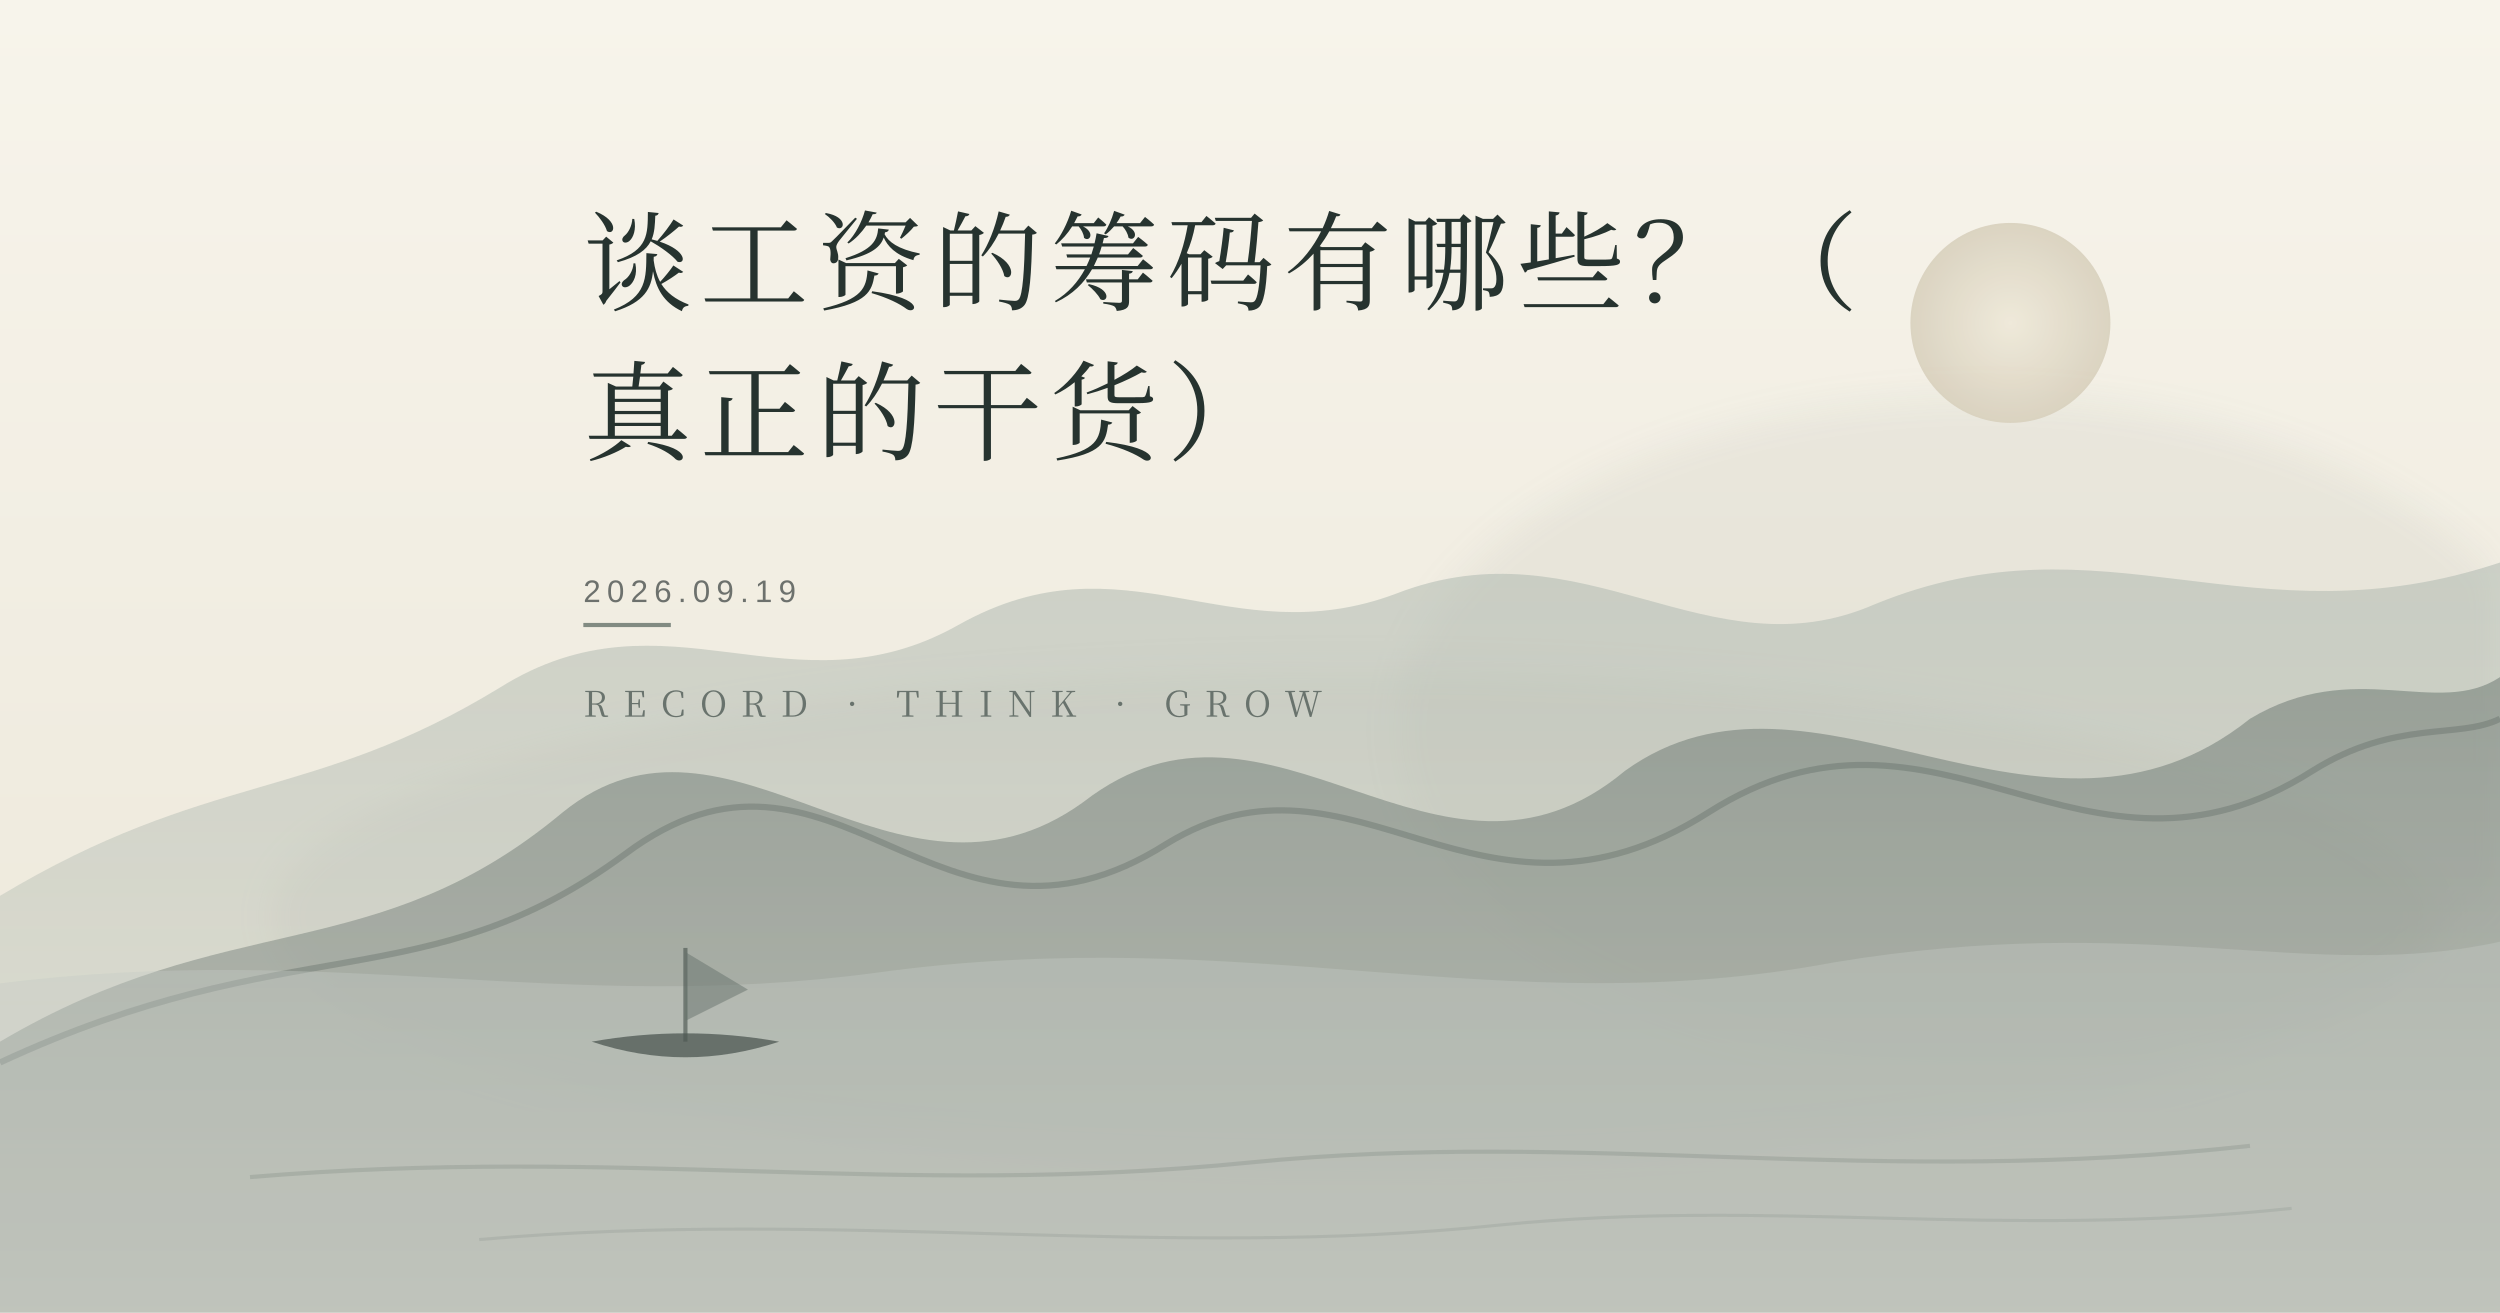
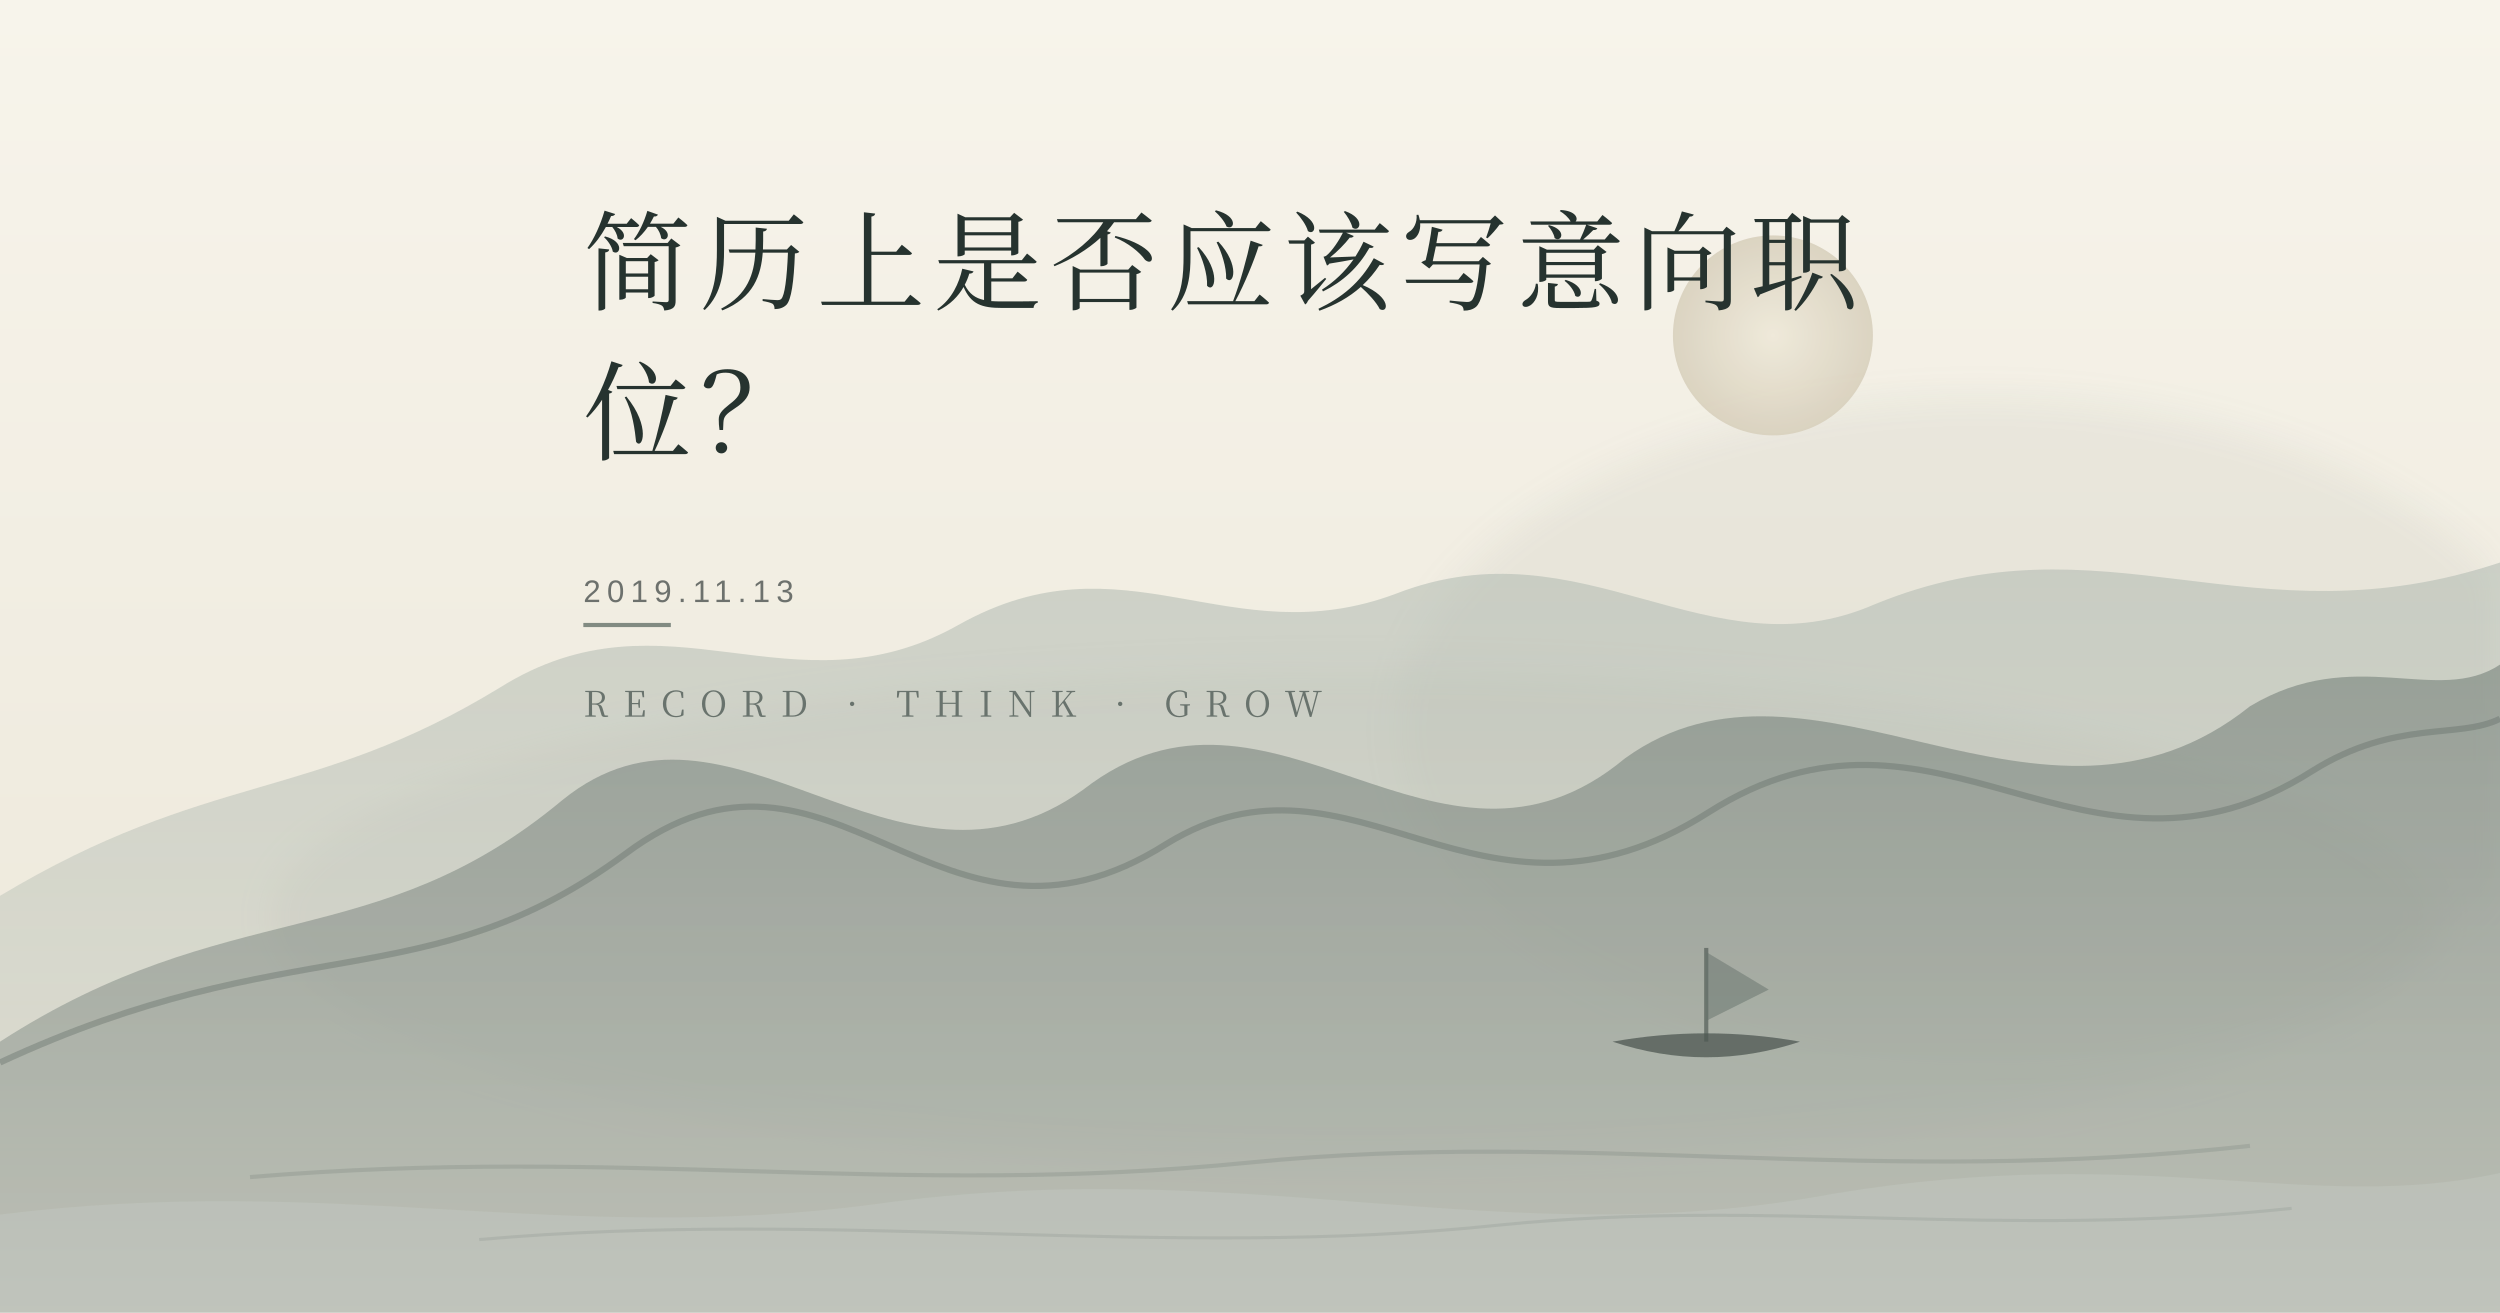
<svg xmlns="http://www.w3.org/2000/svg" width="1200" height="630" viewBox="0 0 1200 630">
  <defs>
    <linearGradient id="paper" x1="0" y1="0" x2="0" y2="1">
      <stop offset="0%" stop-color="#f7f4eb" />
      <stop offset="100%" stop-color="#ebe6d8" />
    </linearGradient>
    <linearGradient id="farMountain" x1="0" y1="0" x2="0" y2="1">
      <stop offset="0%" stop-color="#aeb8b0" />
      <stop offset="100%" stop-color="#d8d8cc" />
    </linearGradient>
    <linearGradient id="nearMountain" x1="0" y1="0" x2="0" y2="1">
      <stop offset="0%" stop-color="#69756f" />
      <stop offset="100%" stop-color="#9ba39b" />
    </linearGradient>
    <filter id="inkBlur">
      <feGaussianBlur stdDeviation="8" />
    </filter>
    <radialGradient id="moon">
      <stop offset="0%" stop-color="#eee8d8" />
      <stop offset="100%" stop-color="#d8d0bd" />
    </radialGradient>
    <style>

      .title {

        font-family:
          "Noto Serif CJK SC",
          "Source Han Serif SC",
          "Songti SC",
          "STSong",
          serif;

        font-size:
          52px;

        font-weight:
          500;

        letter-spacing:
          4px;

        fill:
          #26332f;
      }


      .subtitle {

        font-family:
          "Noto Serif CJK SC",
          "Source Han Serif SC",
          "Songti SC",
          "STSong",
          serif;

        font-size:
          17px;

        letter-spacing:
          7px;

        fill:
          #69736d;
      }


      .date {

        font-family:
          "Helvetica Neue",
          Arial,
          sans-serif;

        font-size:
          15px;

        letter-spacing:
          3px;

        fill:
          #6d716d;
      }

    </style>
  </defs>
  <rect x="0" y="0" width="1200" height="630" fill="url(#paper)" />
  <ellipse cx="650" cy="440" rx="520" ry="120" fill="#89958c" opacity="0.12" filter="url(#inkBlur)" />
  <ellipse cx="950" cy="350" rx="280" ry="160" fill="#738078" opacity="0.08" filter="url(#inkBlur)" />
-   <circle cx="965" cy="155" r="48" fill="url(#moon)" opacity="0.9" />
+   <circle cx="851" cy="161" r="48" fill="url(#moon)" opacity="0.9" />
  <path d="       M0 430        C100 370         150 385         240 330        C320 280         380 345         460 300        C540 255         590 315         670 285        C760 250         820 325         900 290        C1010 245         1080 310         1200 270        L1200 630       L0 630       Z     " fill="url(#farMountain)" opacity="0.55" />
-   <path d="       M0 500        C110 435         180 465         270 390        C350 325         430 450         520 385        C610 315         690 445         780 370        C870 305         980 425         1080 345        C1130 315         1170 345         1200 325        L1200 630       L0 630       Z     " fill="url(#nearMountain)" opacity="0.52" />
+   <path d="       M0 500        C110 429         180 459         270 384        C350 319         430 444         520 379        C610 309         690 439         780 364        C870 299         980 419         1080 339        C1130 309         1170 339         1200 319        L1200 630       L0 630       Z     " fill="url(#nearMountain)" opacity="0.52" />
  <path d="       M0 510        C140 445         205 480         300 410        C400 335         450 475         560 405        C650 350         710 460         820 390        C930 320         1000 440         1110 370        C1150 345         1180 355         1200 345     " fill="none" stroke="#59645e" stroke-width="3" opacity="0.35" />
-   <path d="       M0 472        C160 452         270 487         420 467        C600 442         720 492         880 462        C1030 437         1110 472         1200 452        L1200 630       L0 630       Z     " fill="#c4cbc4" opacity="0.38" />
+   <path d="       M0 583        C160 563         270 598         420 578        C600 553         720 603         880 573        C1030 548         1110 583         1200 563        L1200 630       L0 630       Z     " fill="#c4cbc4" opacity="0.38" />
  <path d="       M120 565        C300 550         430 575         600 558        C760 542         900 570         1080 550     " fill="none" stroke="#77827b" stroke-width="2" opacity="0.28" />
  <path d="       M230 595        C400 580         560 605         720 588        C850 575         960 595         1100 580     " fill="none" stroke="#77827b" stroke-width="1.5" opacity="0.20" />
-   <text x="280" y="145" class="title">谈工资的筹码有哪些？（</text>
-   <text x="280" y="217" class="title">真正的干货）</text>
+   <text x="280" y="145" class="title">简历上是否应该写意向职</text>
+   <text x="280" y="217" class="title">位？</text>
  <rect x="280" y="299" width="42" height="2" fill="#52615a" opacity="0.7" />
  <text x="280" y="344" class="subtitle">RECORD · THINK · GROW</text>
-   <text x="280" y="289" class="date">2026.09.19</text>
-   <path d="       M284 500        Q329 492         374 500        Q329 515         284 500        Z     " fill="#4d5752" opacity="0.75" />
-   <line x1="329" y1="500" x2="329" y2="455" stroke="#4d5752" stroke-width="2" opacity="0.65" />
-   <path d="       M329 457       L329 490       L359 475       Z     " fill="#66716b" opacity="0.5" />
+   <text x="280" y="289" class="date">2019.11.13</text>
+   <path d="       M774 500        Q819 492         864 500        Q819 515         774 500        Z     " fill="#4d5752" opacity="0.75" />
+   <line x1="819" y1="500" x2="819" y2="455" stroke="#4d5752" stroke-width="2" opacity="0.65" />
+   <path d="       M819 457       L819 490       L849 475       Z     " fill="#66716b" opacity="0.5" />
</svg>
